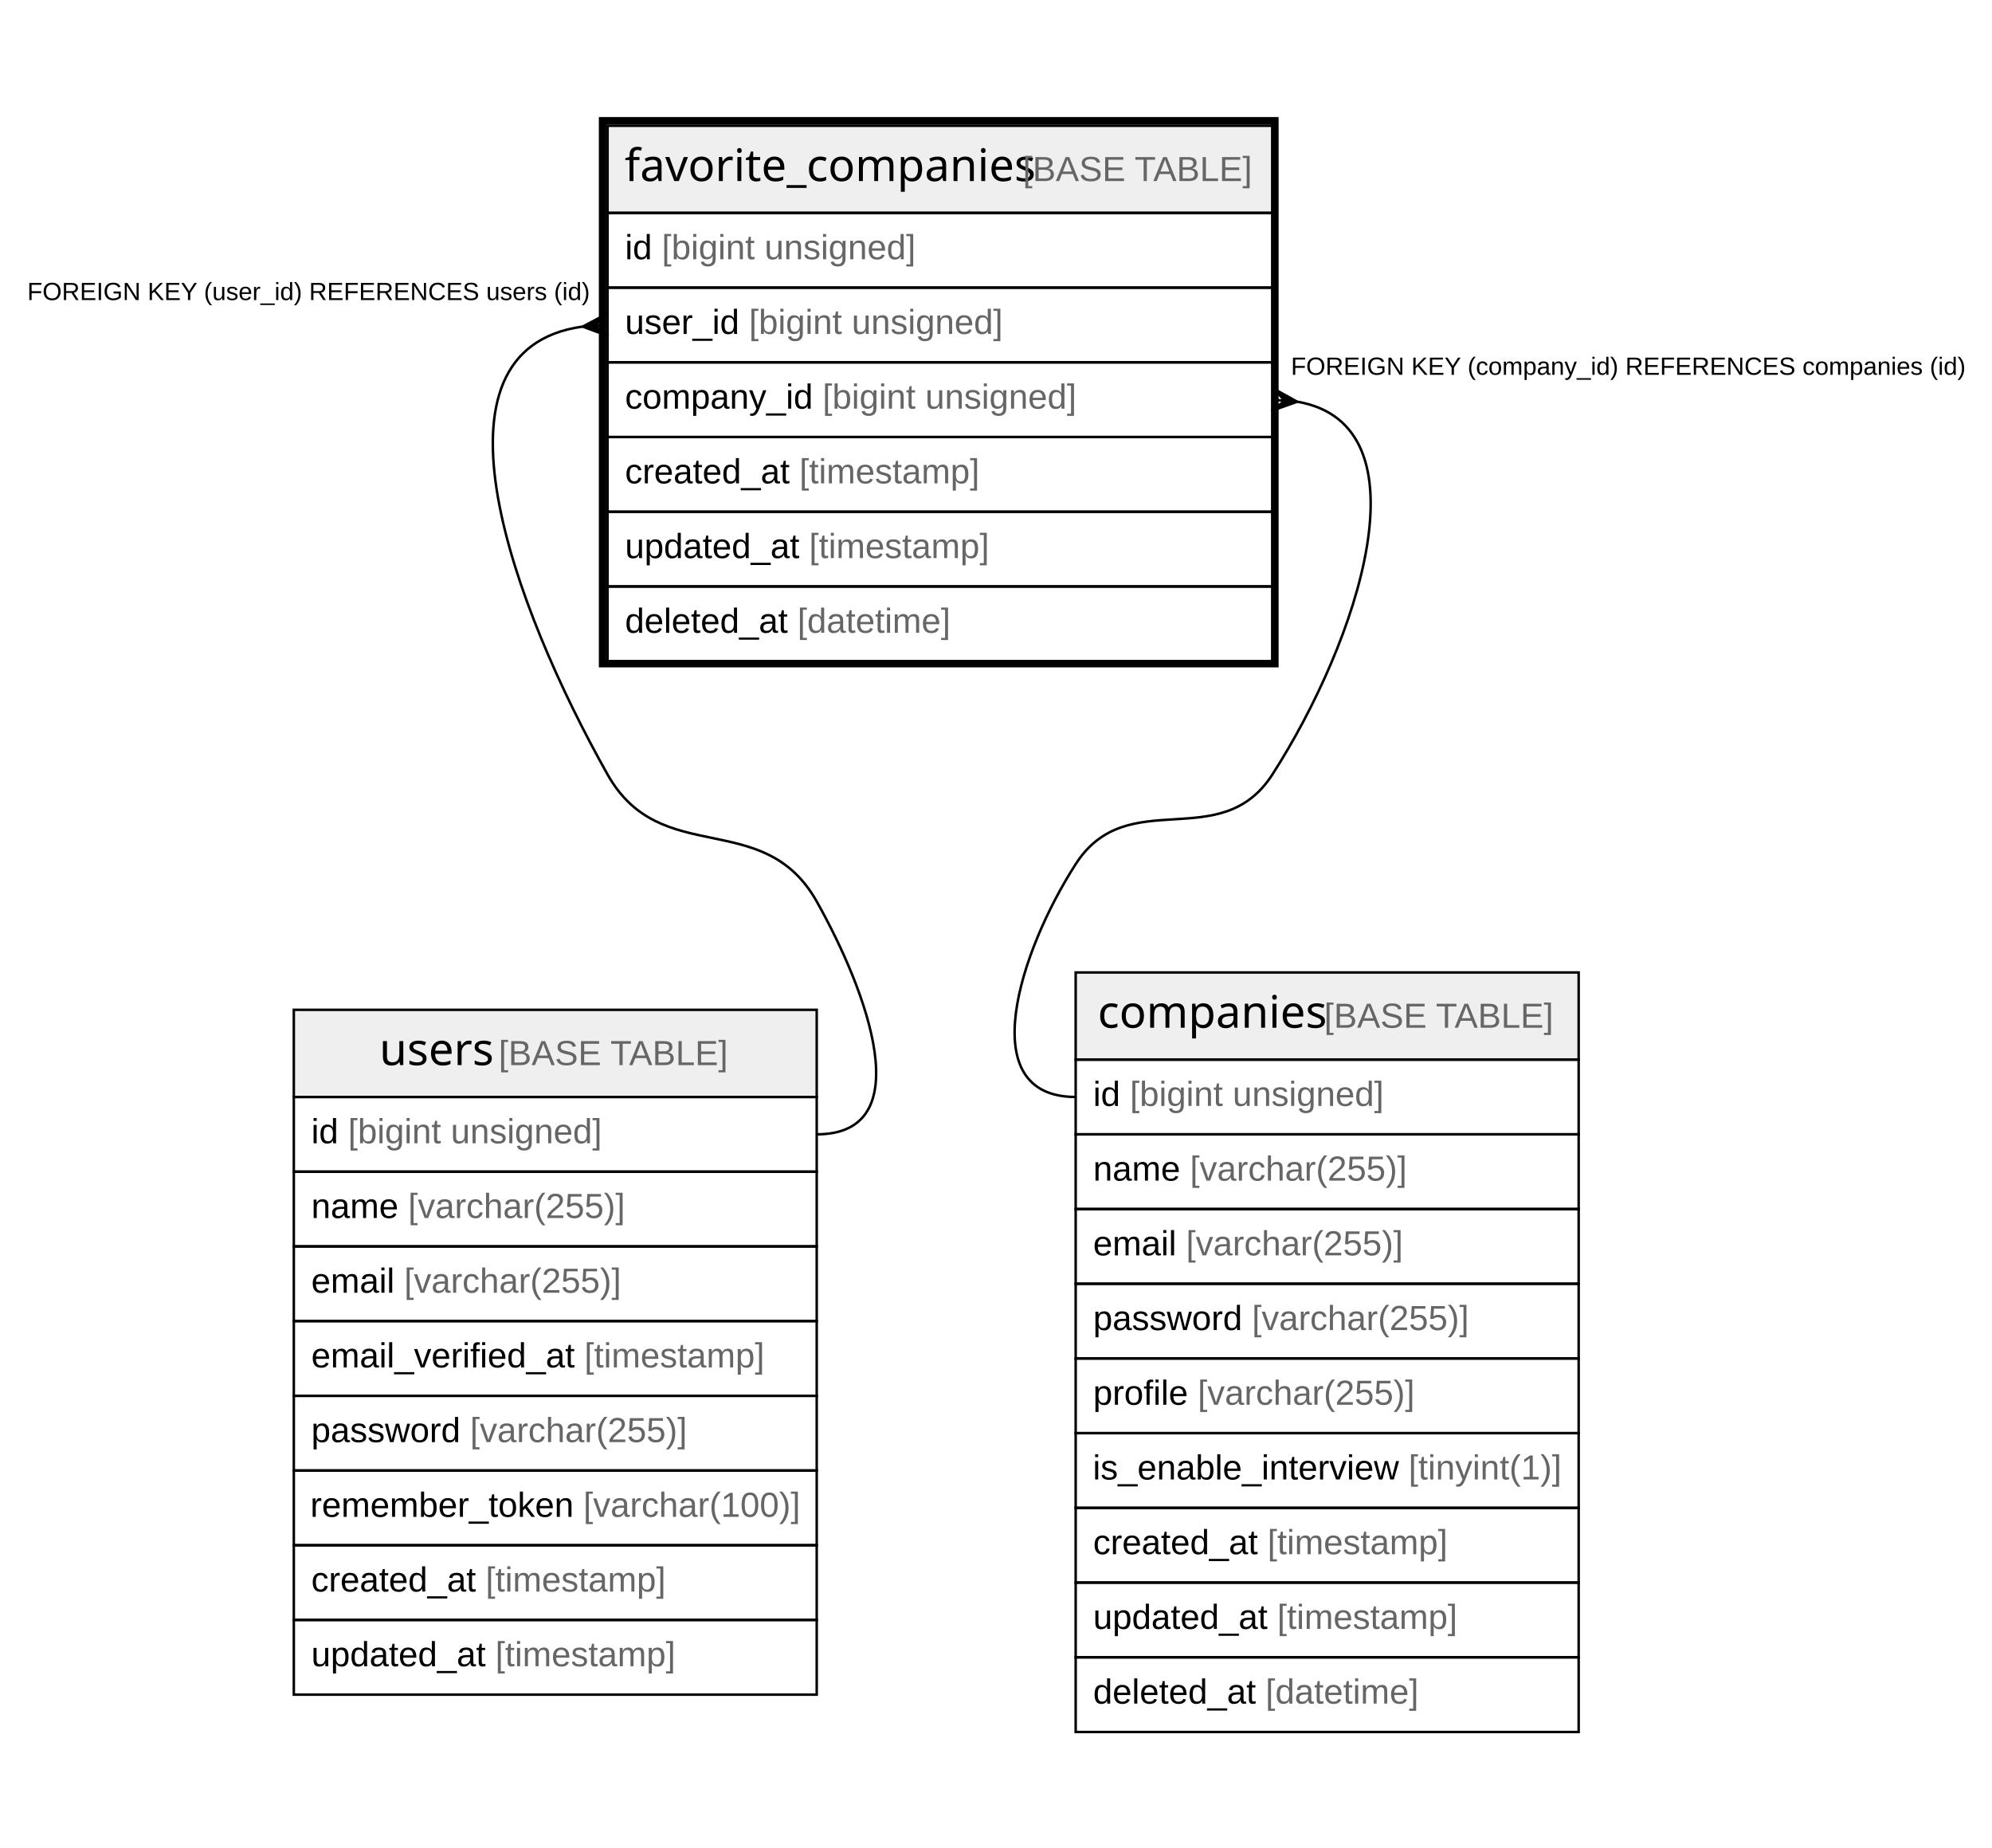
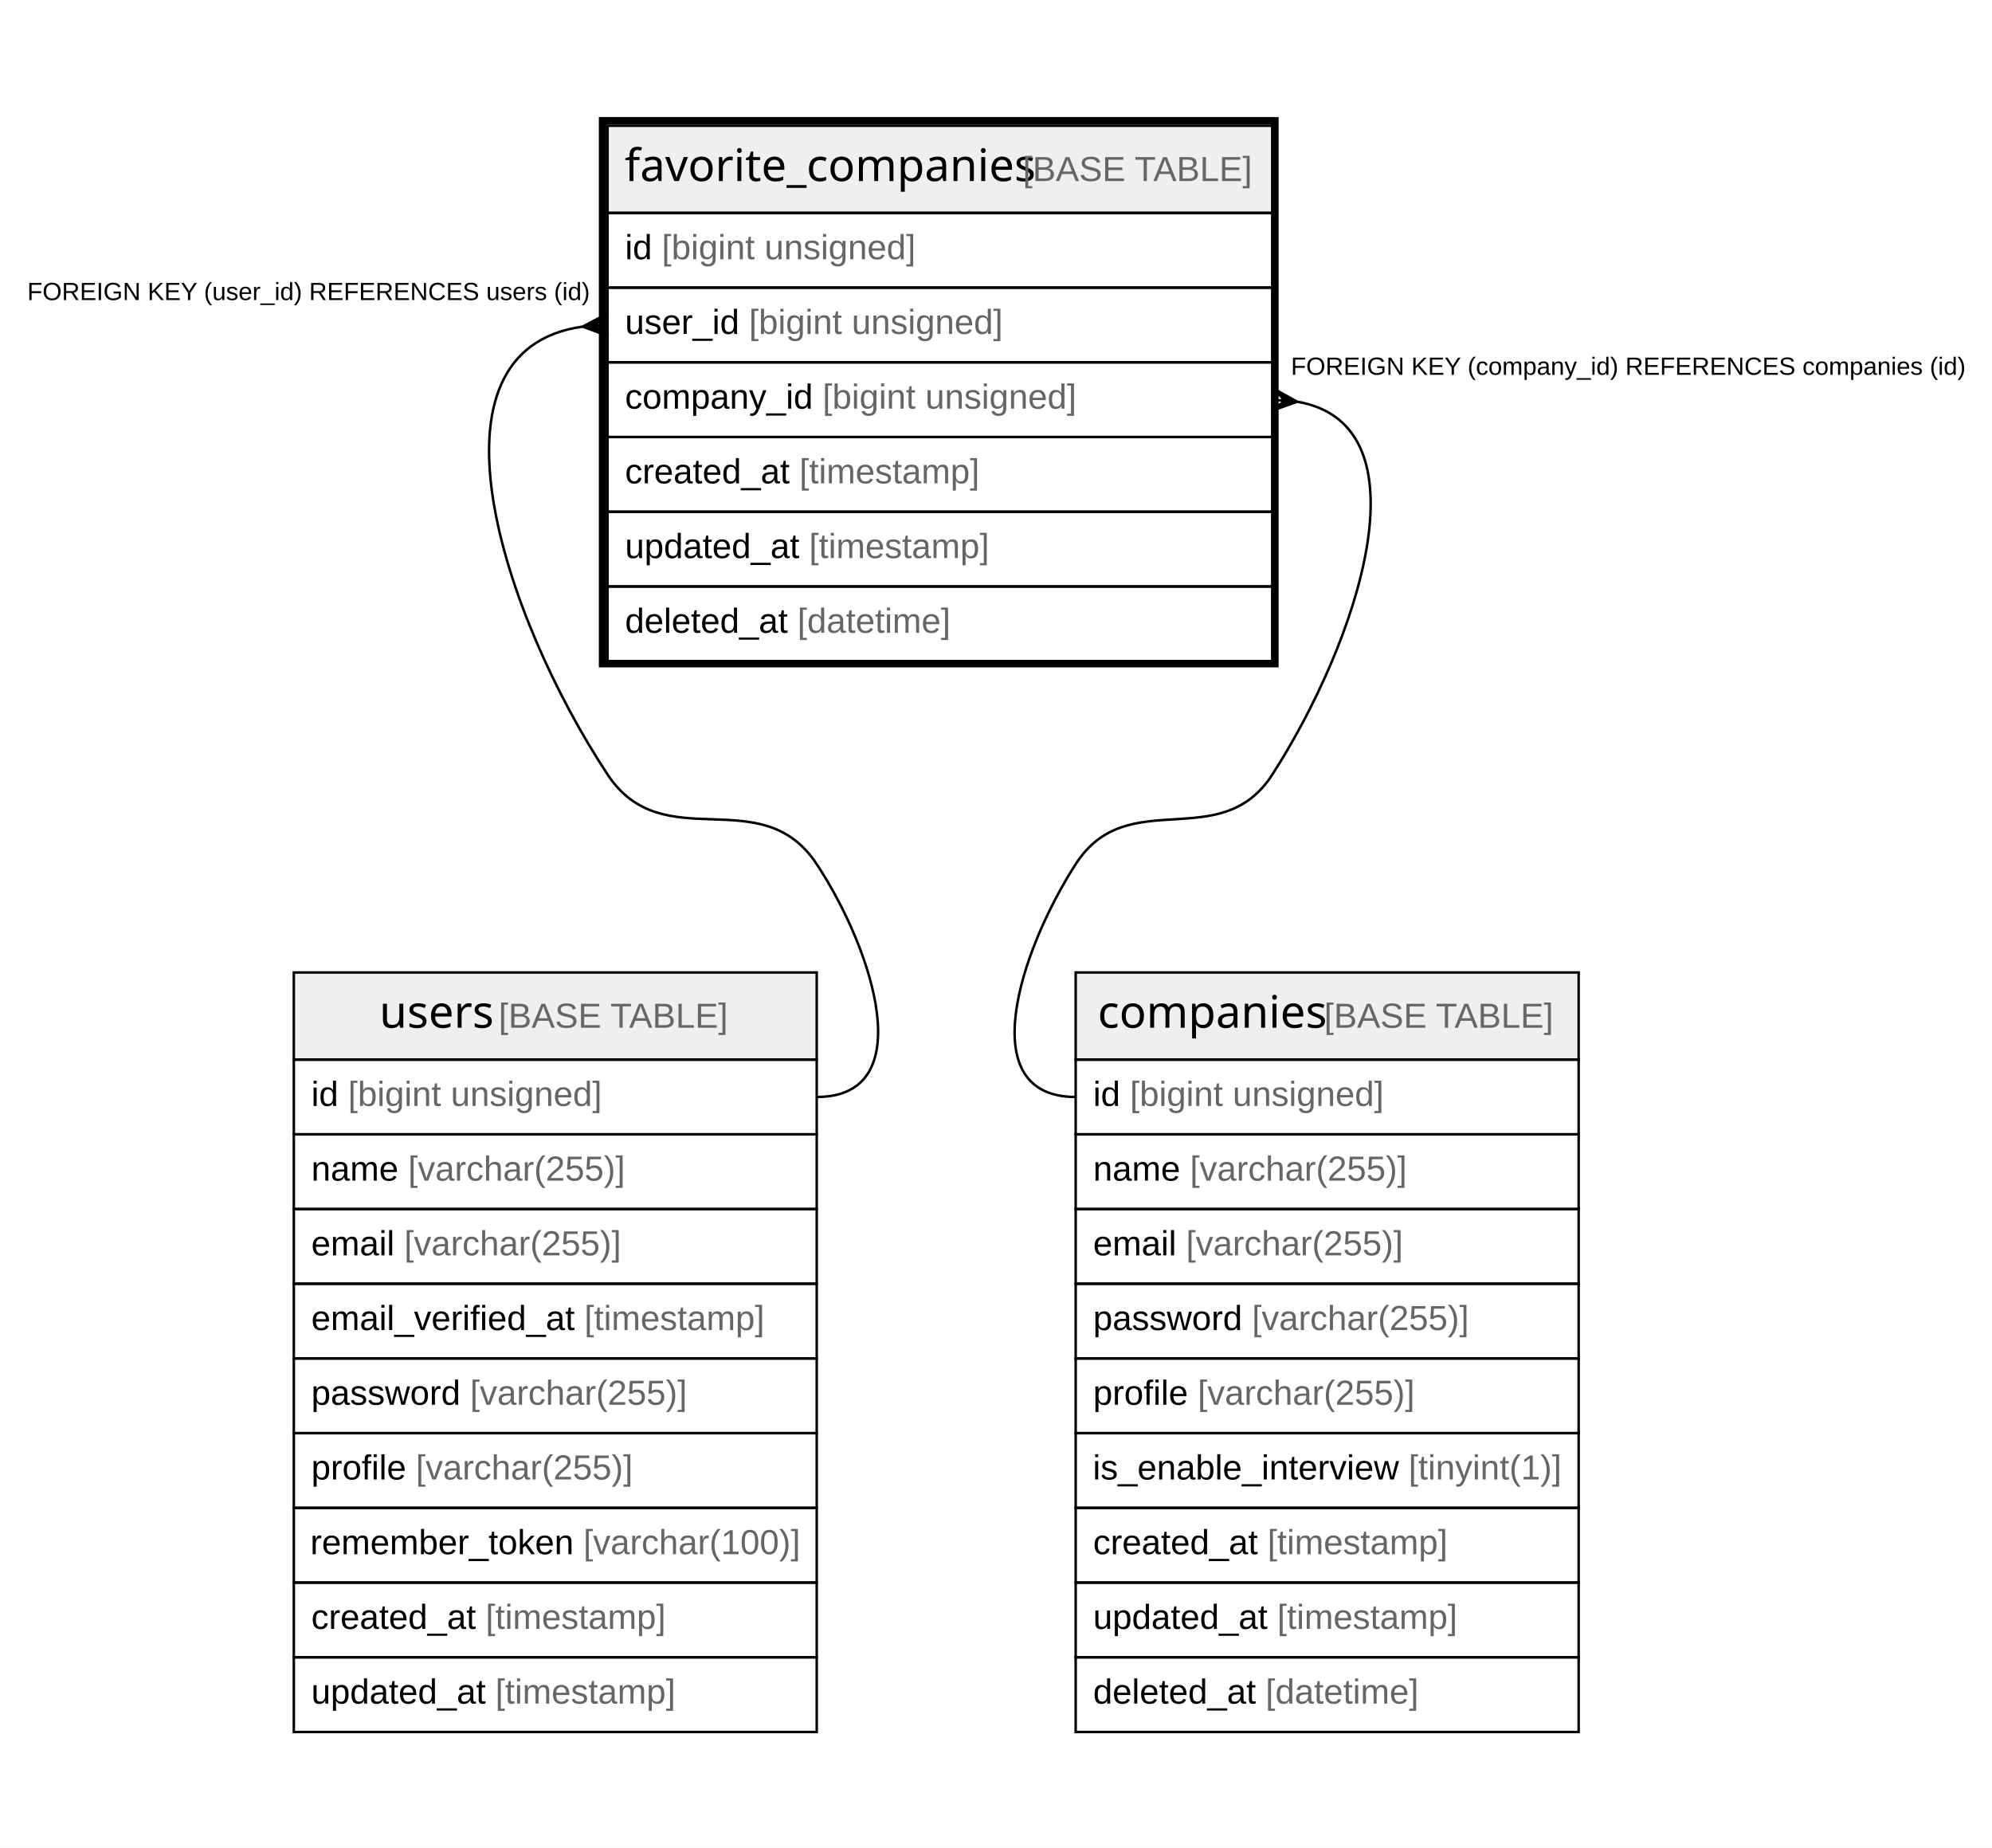
<svg xmlns="http://www.w3.org/2000/svg" width="800pt" height="742pt" viewBox="0.00 0.00 800.00 742.00">
  <g id="graph0" class="graph" transform="scale(1 1) rotate(0) translate(4 738)">
    <polygon fill="#ffffff" stroke="transparent" points="-4,4 -4,-738 796,-738 796,4 -4,4" />
    <g id="node1" class="node">
      <polygon fill="#efefef" stroke="transparent" points="240,-652.5 240,-687.5 507,-687.5 507,-652.5 240,-652.5" />
      <polygon fill="none" stroke="#000000" points="240,-652.5 240,-687.5 507,-687.5 507,-652.5 240,-652.5" />
      <text text-anchor="start" x="246.857" y="-665.3" font-family="Arial Bold" font-size="18.00" fill="#000000">favorite_companies</text>
      <text text-anchor="start" x="402.89" y="-665.3" font-family="Arial" font-size="14.00" fill="#000000"> </text>
      <text text-anchor="start" x="406.78" y="-665.3" font-family="Arial" font-size="14.00" fill="#666666">[BASE TABLE]</text>
      <polygon fill="none" stroke="#000000" points="240,-622.5 240,-652.5 507,-652.5 507,-622.5 240,-622.5" />
      <text text-anchor="start" x="247" y="-633.9" font-family="Arial" font-size="14.00" fill="#000000">id </text>
      <text text-anchor="start" x="261.78" y="-633.9" font-family="Arial" font-size="14.00" fill="#666666">[bigint unsigned]</text>
      <polygon fill="none" stroke="#000000" points="240,-592.5 240,-622.5 507,-622.5 507,-592.5 240,-592.5" />
      <text text-anchor="start" x="247" y="-603.9" font-family="Arial" font-size="14.00" fill="#000000">user_id </text>
      <text text-anchor="start" x="296.788" y="-603.9" font-family="Arial" font-size="14.00" fill="#666666">[bigint unsigned]</text>
      <polygon fill="none" stroke="#000000" points="240,-562.5 240,-592.5 507,-592.5 507,-562.5 240,-562.5" />
      <text text-anchor="start" x="247" y="-573.9" font-family="Arial" font-size="14.00" fill="#000000">company_id </text>
      <text text-anchor="start" x="326.353" y="-573.9" font-family="Arial" font-size="14.00" fill="#666666">[bigint unsigned]</text>
      <polygon fill="none" stroke="#000000" points="240,-532.5 240,-562.5 507,-562.5 507,-532.5 240,-532.5" />
      <text text-anchor="start" x="247" y="-543.9" font-family="Arial" font-size="14.00" fill="#000000">created_at </text>
      <text text-anchor="start" x="317.028" y="-543.9" font-family="Arial" font-size="14.00" fill="#666666">[timestamp]</text>
      <polygon fill="none" stroke="#000000" points="240,-502.5 240,-532.5 507,-532.5 507,-502.5 240,-502.5" />
      <text text-anchor="start" x="247" y="-513.9" font-family="Arial" font-size="14.00" fill="#000000">updated_at </text>
      <text text-anchor="start" x="320.933" y="-513.9" font-family="Arial" font-size="14.00" fill="#666666">[timestamp]</text>
      <polygon fill="none" stroke="#000000" points="240,-472.5 240,-502.5 507,-502.5 507,-472.5 240,-472.5" />
      <text text-anchor="start" x="247" y="-483.9" font-family="Arial" font-size="14.00" fill="#000000">deleted_at </text>
      <text text-anchor="start" x="316.257" y="-483.9" font-family="Arial" font-size="14.00" fill="#666666">[datetime]</text>
      <polygon fill="none" stroke="#000000" stroke-width="3" points="238,-471.5 238,-689.5 508,-689.5 508,-471.5 238,-471.5" />
    </g>
    <g id="node2" class="node">
-       <polygon fill="#efefef" stroke="transparent" points="114,-297.5 114,-332.5 324,-332.5 324,-297.5 114,-297.5" />
-       <polygon fill="none" stroke="#000000" points="114,-297.5 114,-332.5 324,-332.5 324,-297.5 114,-297.5" />
-       <text text-anchor="start" x="148.371" y="-310.3" font-family="Arial Bold" font-size="18.00" fill="#000000">users</text>
-       <text text-anchor="start" x="192.375" y="-310.3" font-family="Arial" font-size="14.00" fill="#000000"> </text>
-       <text text-anchor="start" x="196.266" y="-310.3" font-family="Arial" font-size="14.00" fill="#666666">[BASE TABLE]</text>
-       <polygon fill="none" stroke="#000000" points="114,-267.5 114,-297.5 324,-297.5 324,-267.5 114,-267.5" />
-       <text text-anchor="start" x="121" y="-278.9" font-family="Arial" font-size="14.00" fill="#000000">id </text>
-       <text text-anchor="start" x="135.78" y="-278.9" font-family="Arial" font-size="14.00" fill="#666666">[bigint unsigned]</text>
-       <polygon fill="none" stroke="#000000" points="114,-237.5 114,-267.5 324,-267.5 324,-237.5 114,-237.5" />
-       <text text-anchor="start" x="121" y="-248.9" font-family="Arial" font-size="14.00" fill="#000000">name </text>
-       <text text-anchor="start" x="159.899" y="-248.9" font-family="Arial" font-size="14.00" fill="#666666">[varchar(255)]</text>
-       <polygon fill="none" stroke="#000000" points="114,-207.5 114,-237.5 324,-237.5 324,-207.5 114,-207.5" />
-       <text text-anchor="start" x="121" y="-218.9" font-family="Arial" font-size="14.00" fill="#000000">email </text>
-       <text text-anchor="start" x="158.33" y="-218.9" font-family="Arial" font-size="14.00" fill="#666666">[varchar(255)]</text>
-       <polygon fill="none" stroke="#000000" points="114,-177.5 114,-207.5 324,-207.5 324,-177.5 114,-177.5" />
-       <text text-anchor="start" x="121" y="-188.9" font-family="Arial" font-size="14.00" fill="#000000">email_verified_at </text>
-       <text text-anchor="start" x="230.68" y="-188.9" font-family="Arial" font-size="14.00" fill="#666666">[timestamp]</text>
-       <polygon fill="none" stroke="#000000" points="114,-147.5 114,-177.5 324,-177.5 324,-147.5 114,-147.5" />
-       <text text-anchor="start" x="121" y="-158.9" font-family="Arial" font-size="14.00" fill="#000000">password </text>
-       <text text-anchor="start" x="184.788" y="-158.9" font-family="Arial" font-size="14.00" fill="#666666">[varchar(255)]</text>
-       <polygon fill="none" stroke="#000000" points="114,-117.5 114,-147.5 324,-147.5 324,-117.5 114,-117.5" />
-       <text text-anchor="start" x="120.598" y="-128.9" font-family="Arial" font-size="14.00" fill="#000000">remember_token </text>
-       <text text-anchor="start" x="230.283" y="-128.9" font-family="Arial" font-size="14.00" fill="#666666">[varchar(100)]</text>
-       <polygon fill="none" stroke="#000000" points="114,-87.5 114,-117.5 324,-117.5 324,-87.5 114,-87.5" />
-       <text text-anchor="start" x="121" y="-98.9" font-family="Arial" font-size="14.00" fill="#000000">created_at </text>
-       <text text-anchor="start" x="191.028" y="-98.9" font-family="Arial" font-size="14.00" fill="#666666">[timestamp]</text>
-       <polygon fill="none" stroke="#000000" points="114,-57.5 114,-87.5 324,-87.5 324,-57.5 114,-57.5" />
-       <text text-anchor="start" x="121" y="-68.9" font-family="Arial" font-size="14.00" fill="#000000">updated_at </text>
-       <text text-anchor="start" x="194.933" y="-68.9" font-family="Arial" font-size="14.00" fill="#666666">[timestamp]</text>
+       <polygon fill="#efefef" stroke="transparent" points="114,-312.5 114,-347.5 324,-347.5 324,-312.5 114,-312.5" />
+       <polygon fill="none" stroke="#000000" points="114,-312.5 114,-347.5 324,-347.5 324,-312.5 114,-312.5" />
+       <text text-anchor="start" x="148.371" y="-325.3" font-family="Arial Bold" font-size="18.00" fill="#000000">users</text>
+       <text text-anchor="start" x="192.375" y="-325.3" font-family="Arial" font-size="14.00" fill="#000000"> </text>
+       <text text-anchor="start" x="196.266" y="-325.3" font-family="Arial" font-size="14.00" fill="#666666">[BASE TABLE]</text>
+       <polygon fill="none" stroke="#000000" points="114,-282.5 114,-312.5 324,-312.5 324,-282.5 114,-282.5" />
+       <text text-anchor="start" x="121" y="-293.9" font-family="Arial" font-size="14.00" fill="#000000">id </text>
+       <text text-anchor="start" x="135.78" y="-293.9" font-family="Arial" font-size="14.00" fill="#666666">[bigint unsigned]</text>
+       <polygon fill="none" stroke="#000000" points="114,-252.5 114,-282.5 324,-282.5 324,-252.5 114,-252.5" />
+       <text text-anchor="start" x="121" y="-263.9" font-family="Arial" font-size="14.00" fill="#000000">name </text>
+       <text text-anchor="start" x="159.899" y="-263.9" font-family="Arial" font-size="14.00" fill="#666666">[varchar(255)]</text>
+       <polygon fill="none" stroke="#000000" points="114,-222.5 114,-252.5 324,-252.5 324,-222.5 114,-222.5" />
+       <text text-anchor="start" x="121" y="-233.9" font-family="Arial" font-size="14.00" fill="#000000">email </text>
+       <text text-anchor="start" x="158.33" y="-233.9" font-family="Arial" font-size="14.00" fill="#666666">[varchar(255)]</text>
+       <polygon fill="none" stroke="#000000" points="114,-192.5 114,-222.5 324,-222.5 324,-192.5 114,-192.5" />
+       <text text-anchor="start" x="121" y="-203.9" font-family="Arial" font-size="14.00" fill="#000000">email_verified_at </text>
+       <text text-anchor="start" x="230.68" y="-203.9" font-family="Arial" font-size="14.00" fill="#666666">[timestamp]</text>
+       <polygon fill="none" stroke="#000000" points="114,-162.5 114,-192.5 324,-192.5 324,-162.5 114,-162.5" />
+       <text text-anchor="start" x="121" y="-173.9" font-family="Arial" font-size="14.00" fill="#000000">password </text>
+       <text text-anchor="start" x="184.788" y="-173.9" font-family="Arial" font-size="14.00" fill="#666666">[varchar(255)]</text>
+       <polygon fill="none" stroke="#000000" points="114,-132.5 114,-162.5 324,-162.5 324,-132.5 114,-132.5" />
+       <text text-anchor="start" x="121" y="-143.9" font-family="Arial" font-size="14.00" fill="#000000">profile </text>
+       <text text-anchor="start" x="163.003" y="-143.9" font-family="Arial" font-size="14.00" fill="#666666">[varchar(255)]</text>
+       <polygon fill="none" stroke="#000000" points="114,-102.5 114,-132.5 324,-132.5 324,-102.5 114,-102.5" />
+       <text text-anchor="start" x="120.598" y="-113.9" font-family="Arial" font-size="14.00" fill="#000000">remember_token </text>
+       <text text-anchor="start" x="230.283" y="-113.9" font-family="Arial" font-size="14.00" fill="#666666">[varchar(100)]</text>
+       <polygon fill="none" stroke="#000000" points="114,-72.5 114,-102.5 324,-102.5 324,-72.5 114,-72.5" />
+       <text text-anchor="start" x="121" y="-83.9" font-family="Arial" font-size="14.00" fill="#000000">created_at </text>
+       <text text-anchor="start" x="191.028" y="-83.9" font-family="Arial" font-size="14.00" fill="#666666">[timestamp]</text>
+       <polygon fill="none" stroke="#000000" points="114,-42.5 114,-72.5 324,-72.5 324,-42.5 114,-42.5" />
+       <text text-anchor="start" x="121" y="-53.9" font-family="Arial" font-size="14.00" fill="#000000">updated_at </text>
+       <text text-anchor="start" x="194.933" y="-53.9" font-family="Arial" font-size="14.00" fill="#666666">[timestamp]</text>
    </g>
    <g id="edge1" class="edge">
-       <path fill="none" stroke="#000000" d="M229.911,-606.844C163.447,-597.646 202.425,-493.772 240,-427 261.419,-388.937 302.581,-414.063 324,-376 344.38,-339.785 365.556,-282.5 324,-282.5" />
-       <polygon fill="#000000" stroke="#000000" points="230.021,-606.851 239.708,-611.99 235.011,-607.176 240,-607.5 240,-607.5 240,-607.5 235.011,-607.176 240.292,-603.01 230.021,-606.851 230.021,-606.851" />
+       <path fill="none" stroke="#000000" d="M229.883,-606.827C163.034,-597.394 197.822,-490.964 240,-427 262.36,-393.091 301.64,-424.909 324,-391 346.876,-356.308 365.556,-297.5 324,-297.5" />
+       <polygon fill="#000000" stroke="#000000" points="230.022,-606.836 239.701,-611.99 235.011,-607.168 240,-607.5 240,-607.5 240,-607.5 235.011,-607.168 240.299,-603.01 230.022,-606.836 230.022,-606.836" />
      <text text-anchor="start" x="6.945" y="-617.5" font-family="Arial" font-size="10.00" fill="#000000">FOREIGN KEY (user_id) REFERENCES users (id)</text>
    </g>
    <g id="node3" class="node">
      <polygon fill="#efefef" stroke="transparent" points="428,-312.5 428,-347.5 630,-347.5 630,-312.5 428,-312.5" />
      <polygon fill="none" stroke="#000000" points="428,-312.5 428,-347.5 630,-347.5 630,-312.5 428,-312.5" />
      <text text-anchor="start" x="436.864" y="-325.3" font-family="Arial Bold" font-size="18.00" fill="#000000">companies</text>
      <text text-anchor="start" x="523.882" y="-325.3" font-family="Arial" font-size="14.00" fill="#000000"> </text>
      <text text-anchor="start" x="527.772" y="-325.3" font-family="Arial" font-size="14.00" fill="#666666">[BASE TABLE]</text>
      <polygon fill="none" stroke="#000000" points="428,-282.5 428,-312.5 630,-312.5 630,-282.5 428,-282.5" />
      <text text-anchor="start" x="435" y="-293.9" font-family="Arial" font-size="14.00" fill="#000000">id </text>
      <text text-anchor="start" x="449.78" y="-293.9" font-family="Arial" font-size="14.00" fill="#666666">[bigint unsigned]</text>
      <polygon fill="none" stroke="#000000" points="428,-252.5 428,-282.5 630,-282.5 630,-252.5 428,-252.5" />
      <text text-anchor="start" x="435" y="-263.9" font-family="Arial" font-size="14.00" fill="#000000">name </text>
      <text text-anchor="start" x="473.899" y="-263.9" font-family="Arial" font-size="14.00" fill="#666666">[varchar(255)]</text>
      <polygon fill="none" stroke="#000000" points="428,-222.5 428,-252.5 630,-252.5 630,-222.5 428,-222.5" />
      <text text-anchor="start" x="435" y="-233.9" font-family="Arial" font-size="14.00" fill="#000000">email </text>
      <text text-anchor="start" x="472.33" y="-233.9" font-family="Arial" font-size="14.00" fill="#666666">[varchar(255)]</text>
      <polygon fill="none" stroke="#000000" points="428,-192.5 428,-222.5 630,-222.5 630,-192.5 428,-192.5" />
      <text text-anchor="start" x="435" y="-203.9" font-family="Arial" font-size="14.00" fill="#000000">password </text>
      <text text-anchor="start" x="498.788" y="-203.9" font-family="Arial" font-size="14.00" fill="#666666">[varchar(255)]</text>
      <polygon fill="none" stroke="#000000" points="428,-162.5 428,-192.5 630,-192.5 630,-162.5 428,-162.5" />
      <text text-anchor="start" x="435" y="-173.9" font-family="Arial" font-size="14.00" fill="#000000">profile </text>
      <text text-anchor="start" x="477.003" y="-173.9" font-family="Arial" font-size="14.00" fill="#666666">[varchar(255)]</text>
      <polygon fill="none" stroke="#000000" points="428,-132.5 428,-162.5 630,-162.5 630,-132.5 428,-132.5" />
      <text text-anchor="start" x="434.877" y="-143.9" font-family="Arial" font-size="14.00" fill="#000000">is_enable_interview </text>
      <text text-anchor="start" x="561.678" y="-143.9" font-family="Arial" font-size="14.00" fill="#666666">[tinyint(1)]</text>
      <polygon fill="none" stroke="#000000" points="428,-102.5 428,-132.5 630,-132.5 630,-102.5 428,-102.5" />
      <text text-anchor="start" x="435" y="-113.9" font-family="Arial" font-size="14.00" fill="#000000">created_at </text>
      <text text-anchor="start" x="505.028" y="-113.9" font-family="Arial" font-size="14.00" fill="#666666">[timestamp]</text>
      <polygon fill="none" stroke="#000000" points="428,-72.5 428,-102.5 630,-102.5 630,-72.5 428,-72.5" />
      <text text-anchor="start" x="435" y="-83.9" font-family="Arial" font-size="14.00" fill="#000000">updated_at </text>
      <text text-anchor="start" x="508.933" y="-83.9" font-family="Arial" font-size="14.00" fill="#666666">[timestamp]</text>
      <polygon fill="none" stroke="#000000" points="428,-42.5 428,-72.5 630,-72.5 630,-42.5 428,-42.5" />
      <text text-anchor="start" x="435" y="-53.9" font-family="Arial" font-size="14.00" fill="#000000">deleted_at </text>
      <text text-anchor="start" x="504.257" y="-53.9" font-family="Arial" font-size="14.00" fill="#666666">[datetime]</text>
    </g>
    <g id="edge2" class="edge">
      <path fill="none" stroke="#000000" d="M517.113,-576.676C570.514,-567.306 541.207,-480.179 507,-427 486.126,-394.549 448.874,-423.451 428,-391 405.519,-356.05 386.444,-297.5 428,-297.5" />
      <polygon fill="#000000" stroke="#000000" points="516.967,-576.688 506.635,-573.015 511.983,-577.094 507,-577.5 507,-577.5 507,-577.5 511.983,-577.094 507.365,-581.985 516.967,-576.688 516.967,-576.688" />
      <text text-anchor="start" x="514.438" y="-587.5" font-family="Arial" font-size="10.00" fill="#000000">FOREIGN KEY (company_id) REFERENCES companies (id)</text>
    </g>
  </g>
</svg>
